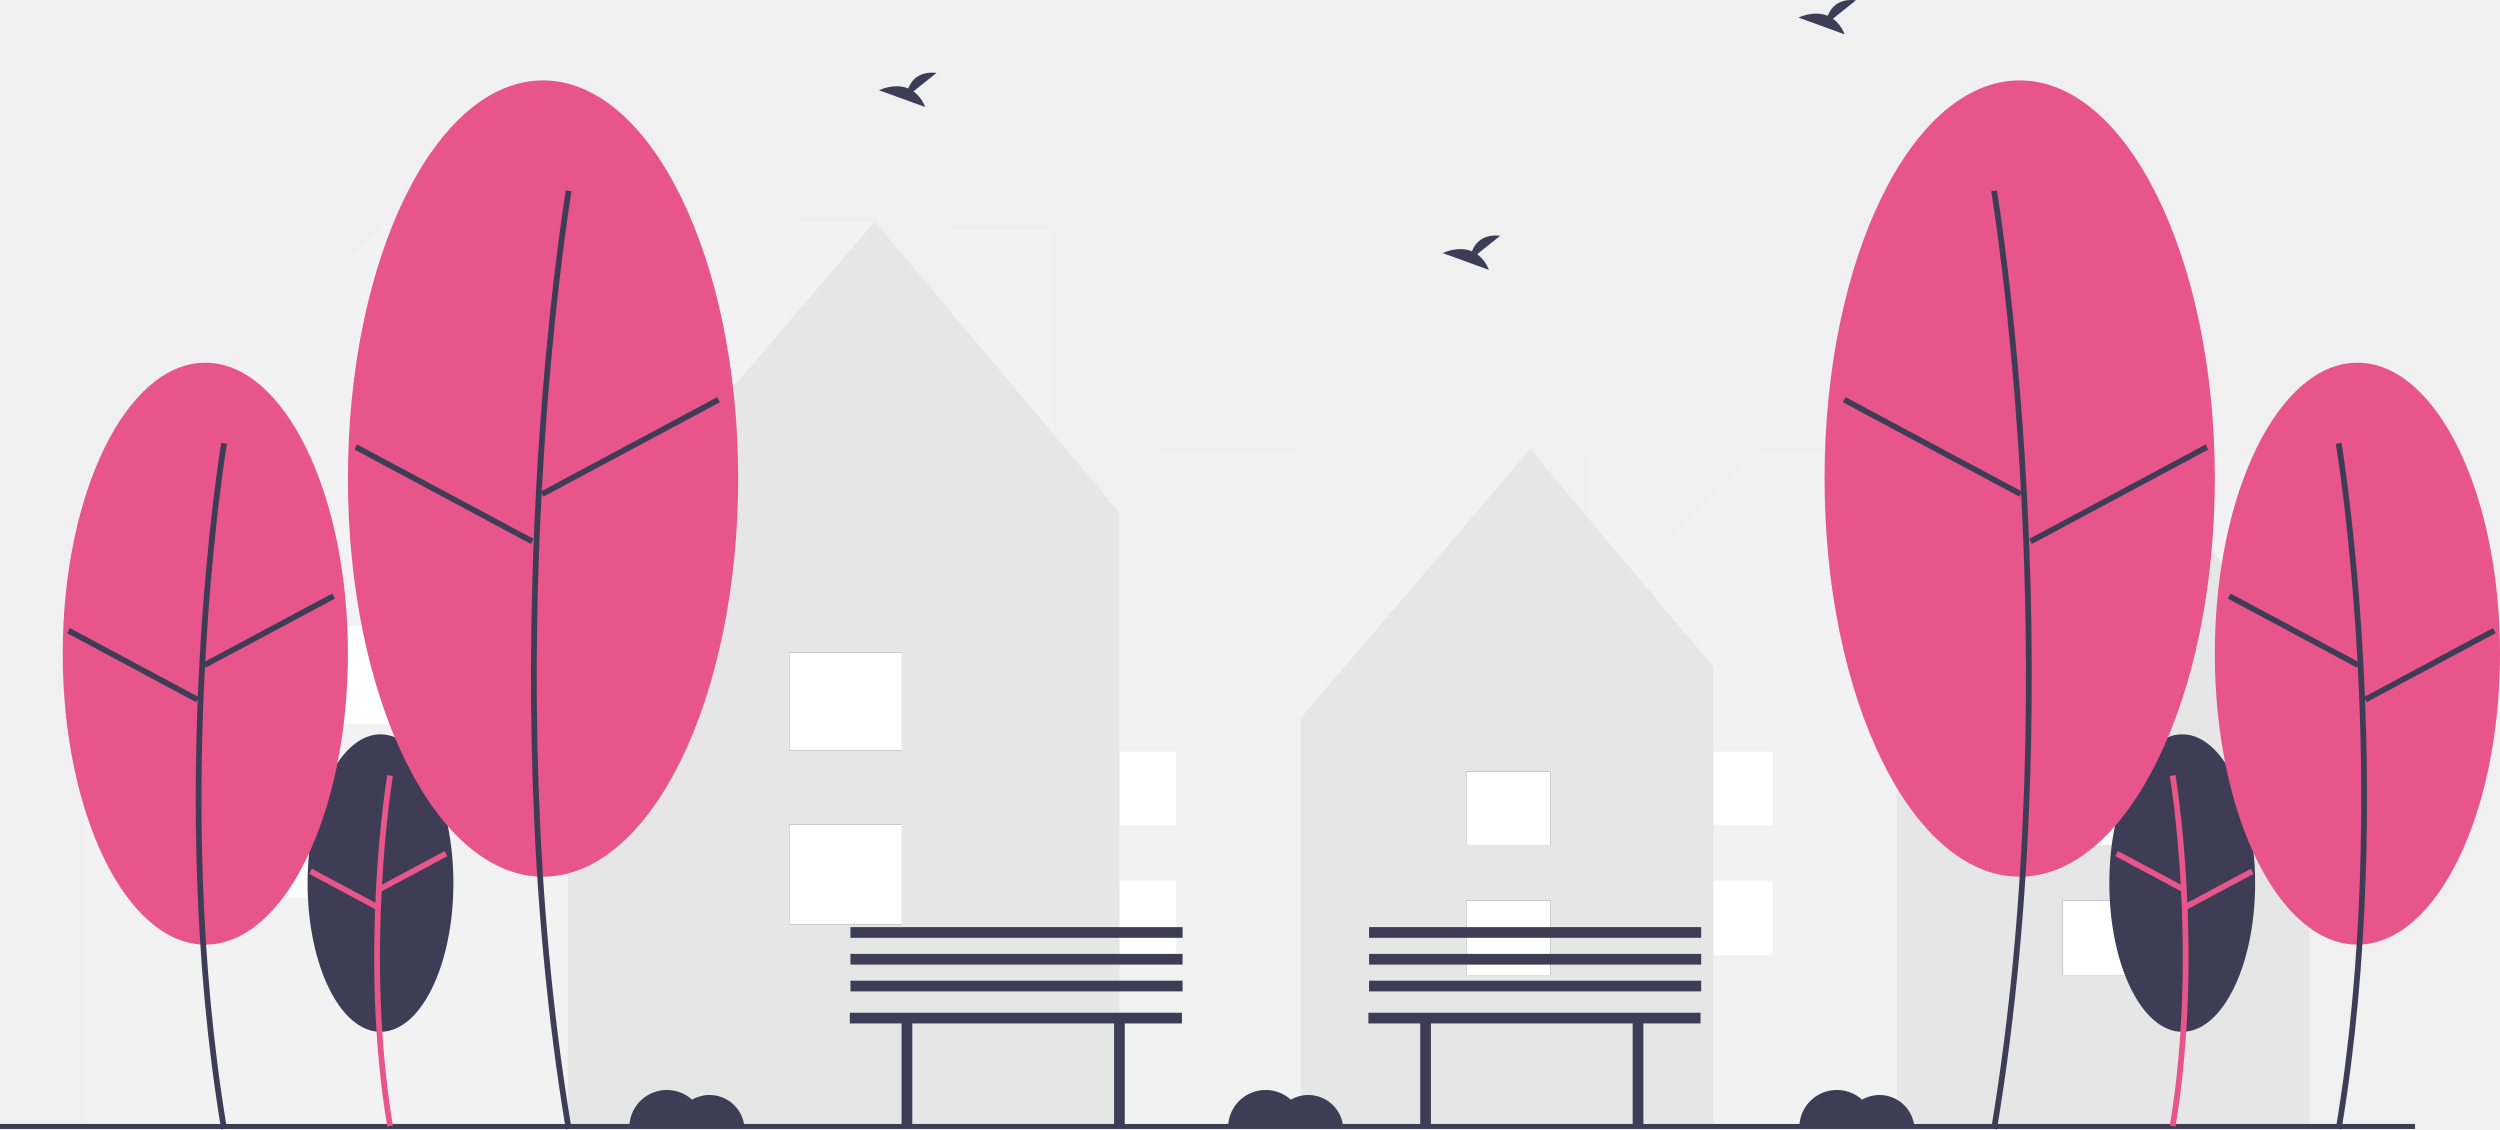
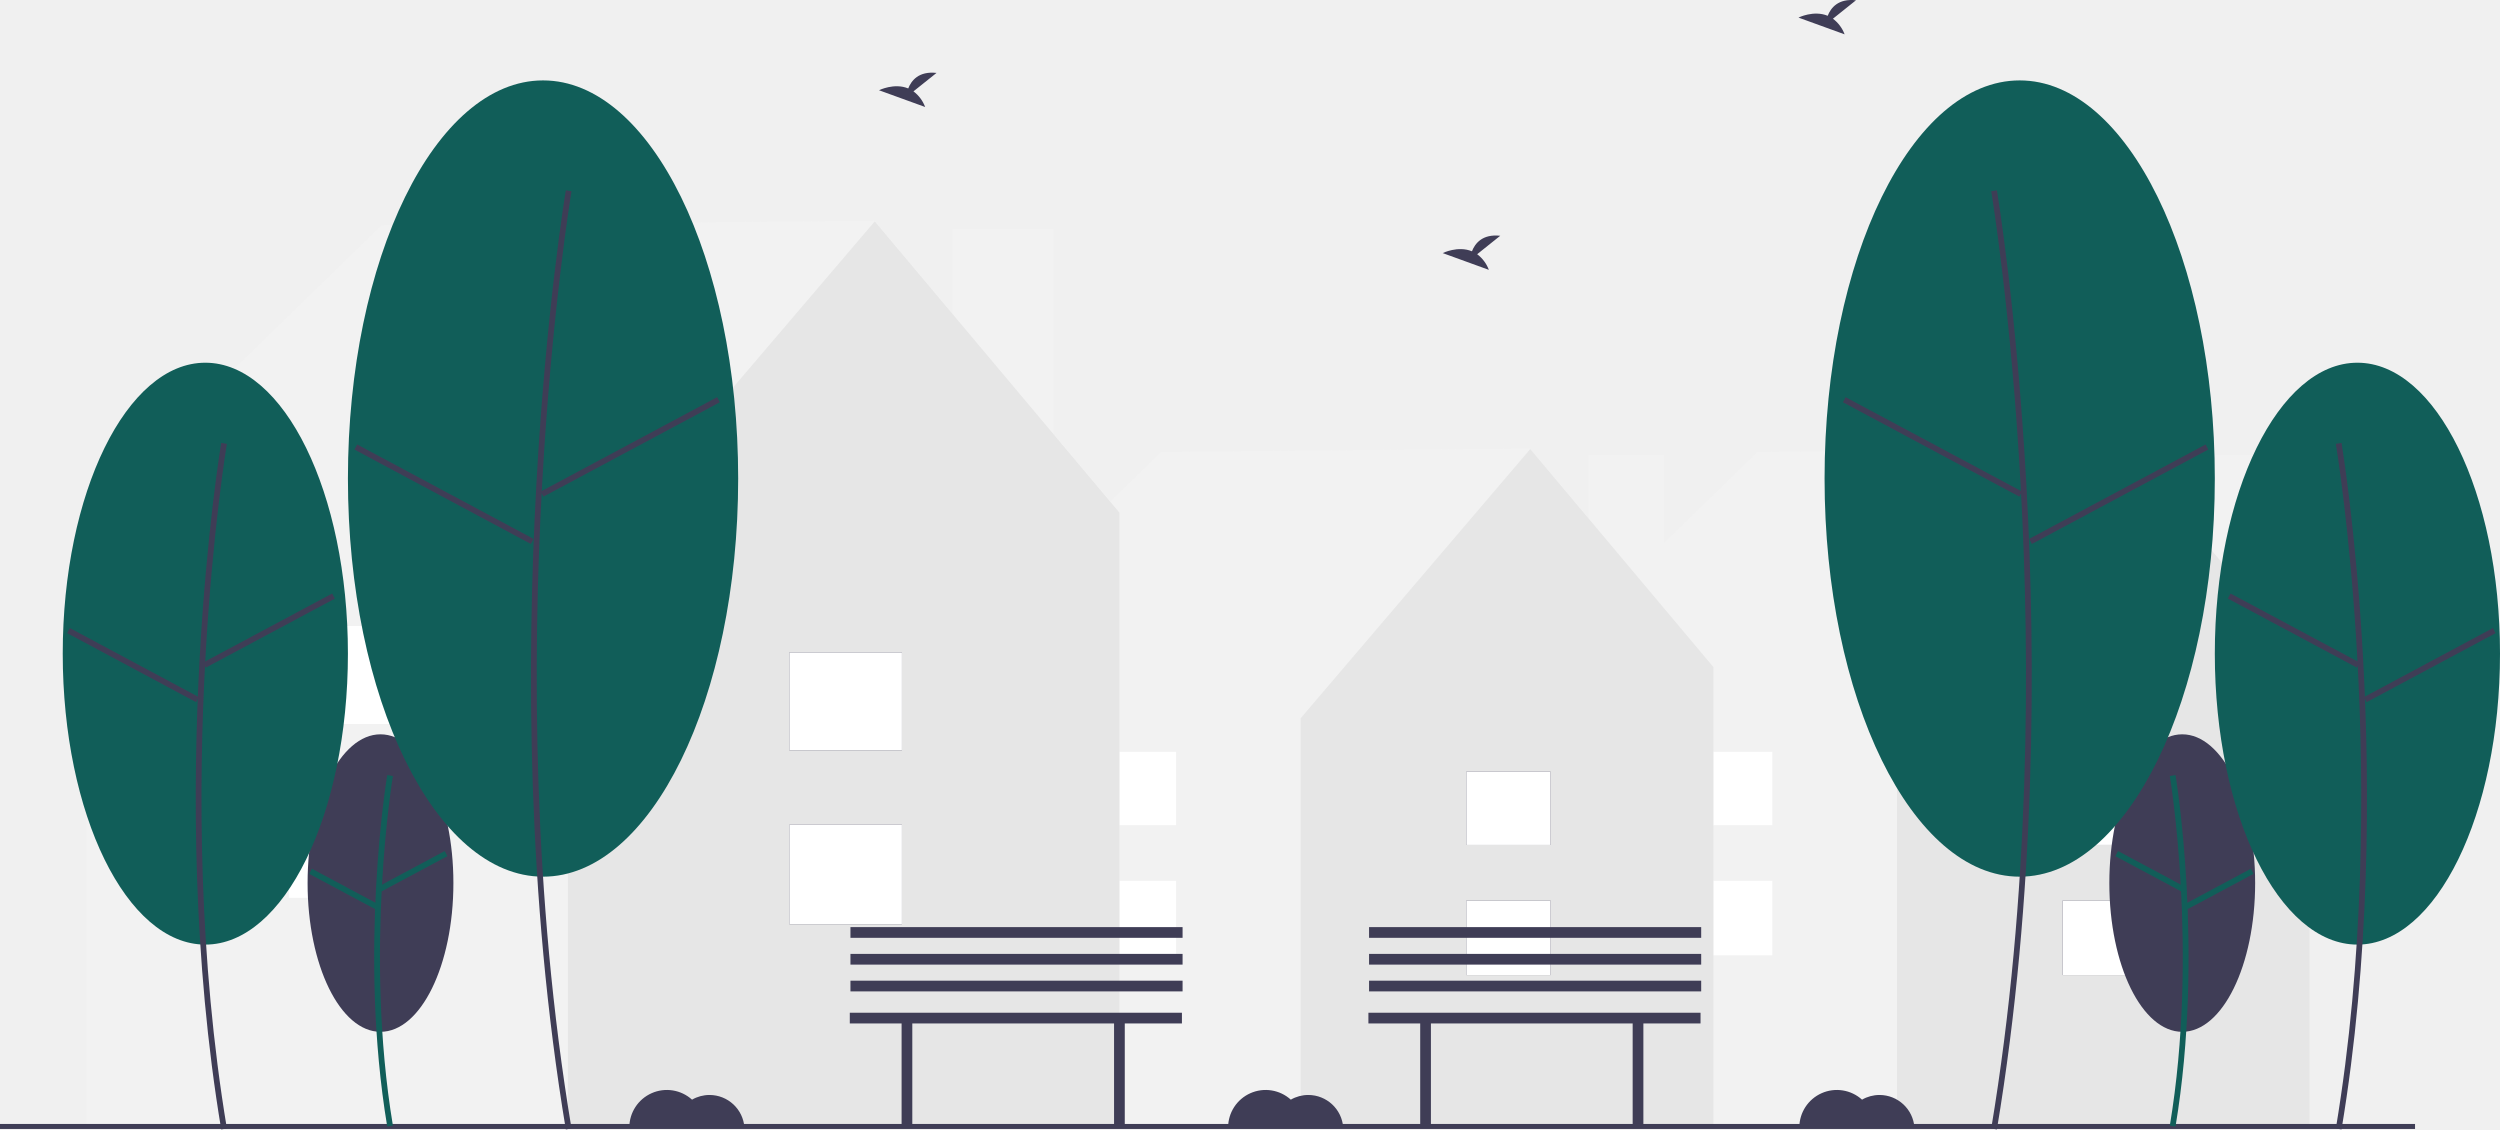
- <svg xmlns="http://www.w3.org/2000/svg" width="997.861" height="450.808" viewBox="0 0 997.861 450.808" data-src="https://cdn.undraw.co/illustration/quiet-street_v45k.svg">
+ <svg xmlns="http://www.w3.org/2000/svg" width="997.861" height="450.808" viewBox="0 0 997.861 450.808" role="img">
  <rect x="871.992" y="181.558" width="30.159" height="104.398" fill="#f2f2f2" />
  <polygon points="922.068 266.317 848.715 179.052 701.475 180.398 612.156 267.396 613.961 268.556 613.316 268.556 613.316 449.513 921.871 449.513 921.871 268.556 922.068 266.317" fill="#f2f2f2" />
  <polygon points="848.792 179.238 757.154 286.674 757.154 449.513 921.871 449.513 921.871 266.236 848.792 179.238" fill="#e6e6e6" />
  <rect x="823.272" y="359.461" width="33.639" height="29.733" fill="#3f3d56" />
  <rect x="823.272" y="307.996" width="33.639" height="29.262" fill="#3f3d56" />
  <rect x="823.272" y="359.461" width="33.639" height="29.733" fill="#fff" />
  <rect x="823.272" y="307.996" width="33.639" height="29.262" fill="#fff" />
  <rect x="673.777" y="351.571" width="33.639" height="29.733" fill="#fff" />
  <rect x="673.777" y="300.106" width="33.639" height="29.262" fill="#fff" />
  <rect x="633.992" y="181.558" width="30.159" height="104.398" fill="#f2f2f2" />
  <polygon points="684.068 266.317 610.715 179.052 463.475 180.398 374.156 267.396 375.961 268.556 375.316 268.556 375.316 449.513 683.871 449.513 683.871 268.556 684.068 266.317" fill="#f2f2f2" />
  <polygon points="610.792 179.238 519.154 286.674 519.154 449.513 683.871 449.513 683.871 266.236 610.792 179.238" fill="#e6e6e6" />
  <rect x="585.272" y="359.461" width="33.639" height="29.733" fill="#3f3d56" />
  <rect x="585.272" y="307.996" width="33.639" height="29.262" fill="#3f3d56" />
  <rect x="585.272" y="359.461" width="33.639" height="29.733" fill="#fff" />
  <rect x="585.272" y="307.996" width="33.639" height="29.262" fill="#fff" />
  <rect x="435.777" y="351.571" width="33.639" height="29.733" fill="#fff" />
  <rect x="435.777" y="300.106" width="33.639" height="29.262" fill="#fff" />
  <rect x="380.154" y="91.46" width="40.3" height="139.501" fill="#f2f2f2" />
  <polygon points="447.068 204.718 349.051 88.112 152.302 89.91 32.951 206.161 35.362 207.711 34.501 207.711 34.501 449.513 446.804 449.513 446.804 207.711 447.068 204.718" fill="#f2f2f2" />
  <polygon points="349.153 88.36 226.702 231.921 226.702 449.513 446.804 449.513 446.804 204.611 349.153 88.36" fill="#e6e6e6" />
  <rect x="315.053" y="329.181" width="44.95" height="39.731" fill="#3f3d56" />
  <rect x="315.053" y="260.412" width="44.95" height="39.101" fill="#3f3d56" />
  <rect x="315.053" y="329.181" width="44.95" height="39.731" fill="#fff" />
  <rect x="315.053" y="260.412" width="44.95" height="39.101" fill="#fff" />
  <rect x="115.29" y="318.639" width="44.95" height="39.731" fill="#fff" />
  <rect x="115.29" y="249.869" width="44.95" height="39.101" fill="#fff" />
  <rect y="448.62" width="963.951" height="2" fill="#3f3d56" />
  <ellipse cx="151.872" cy="352.472" rx="29.099" ry="59.374" fill="#3f3d56" />
-   <path d="M255.629,674.254c-11.655-69.925-.117-139.598.001-140.293l2.267.384c-.117.692-11.588,69.998.001,139.532Z" transform="translate(-101.0694 -224.5959)" fill="#E7558B" />
-   <rect x="251.026" y="571.202" width="29.841" height="2.3" transform="translate(-339.5816 -31.50095) rotate(-28.1416)" fill="#E7558B" />
-   <rect x="237.023" y="564.485" width="2.3" height="29.842" transform="translate(-486.1247 291.3715) rotate(-61.84204)" fill="#E7558B" />
-   <ellipse cx="81.955" cy="260.903" rx="56.915" ry="116.129" fill="#E7558B" />
+   <path d="M255.629,674.254c-11.655-69.925-.117-139.598.001-140.293l2.267.384c-.117.692-11.588,69.998.001,139.532Z" transform="translate(-101.0694 -224.5959)" fill="#115E59" />
+   <rect x="251.026" y="571.202" width="29.841" height="2.3" transform="translate(-339.5816 -31.50095) rotate(-28.1416)" fill="#115E59" />
+   <rect x="237.023" y="564.485" width="2.3" height="29.842" transform="translate(-486.1247 291.3715) rotate(-61.84204)" fill="#115E59" />
+   <ellipse cx="81.955" cy="260.903" rx="56.915" ry="116.129" fill="#115E59" />
  <path d="M189.364,675.404c-22.765-136.585-.23-272.673.001-274.032l2.267.384c-.23,1.355-22.698,137.077.001,273.271Z" transform="translate(-101.0694 -224.5959)" fill="#3f3d56" />
  <rect x="179.276" y="475.125" width="58.368" height="2.3" transform="translate(-301.0624 -69.97216) rotate(-28.1416)" fill="#3f3d56" />
  <rect x="152.989" y="460.889" width="2.3" height="58.368" transform="translate(-451.7425 170.111) rotate(-61.84258)" fill="#3f3d56" />
-   <ellipse cx="216.754" cy="191.008" rx="77.883" ry="158.914" fill="#E7558B" />
+   <ellipse cx="216.754" cy="191.008" rx="77.883" ry="158.914" fill="#115E59" />
  <path d="M326.916,675.404c-31.14-186.837-.314-372.992.001-374.851l2.267.384c-.314,1.855-31.074,187.644.001,374.089Z" transform="translate(-101.0694 -224.5959)" fill="#3f3d56" />
  <rect x="312.694" y="401.831" width="79.871" height="2.3" transform="translate(-249.45 -10.63875) rotate(-28.1416)" fill="#3f3d56" />
  <rect x="277.146" y="381.926" width="2.3" height="79.871" transform="translate(-326.0358 243.5579) rotate(-61.84329)" fill="#3f3d56" />
  <ellipse cx="871.029" cy="352.472" rx="29.099" ry="59.374" fill="#3f3d56" />
-   <path d="M969.412,674.254c11.655-69.925.117-139.598-.001-140.293l-2.267.384c.117.692,11.588,69.998-.001,139.532Z" transform="translate(-101.0694 -224.5959)" fill="#E7558B" />
-   <rect x="957.944" y="557.431" width="2.3" height="29.841" transform="translate(-99.02545 923.5193) rotate(-61.8584)" fill="#E7558B" />
-   <rect x="971.946" y="578.256" width="29.842" height="2.3" transform="translate(-257.6977 309.6834) rotate(-28.15796)" fill="#E7558B" />
-   <ellipse cx="940.946" cy="260.903" rx="56.915" ry="116.129" fill="#E7558B" />
+   <path d="M969.412,674.254c11.655-69.925.117-139.598-.001-140.293l-2.267.384c.117.692,11.588,69.998-.001,139.532Z" transform="translate(-101.0694 -224.5959)" fill="#115E59" />
+   <rect x="957.944" y="557.431" width="2.3" height="29.841" transform="translate(-99.02545 923.5193) rotate(-61.8584)" fill="#115E59" />
+   <rect x="971.946" y="578.256" width="29.842" height="2.3" transform="translate(-257.6977 309.6834) rotate(-28.15796)" fill="#115E59" />
+   <ellipse cx="940.946" cy="260.903" rx="56.915" ry="116.129" fill="#115E59" />
  <path d="M1035.676,675.404c22.765-136.585.23-272.673-.001-274.032l-2.267.384c.23,1.355,22.698,137.077-.001,273.271Z" transform="translate(-101.0694 -224.5959)" fill="#3f3d56" />
  <rect x="1015.43" y="447.091" width="2.3" height="58.368" transform="translate(16.06635 923.4476) rotate(-61.8584)" fill="#3f3d56" />
  <rect x="1041.717" y="488.923" width="58.368" height="2.3" transform="translate(-205.5961 338.7557) rotate(-28.15742)" fill="#3f3d56" />
-   <ellipse cx="806.148" cy="191.008" rx="77.883" ry="158.914" fill="#E7558B" />
+   <ellipse cx="806.148" cy="191.008" rx="77.883" ry="158.914" fill="#115E59" />
  <path d="M898.124,675.404c31.14-186.837.314-372.992-.001-374.851l-2.267.384c.314,1.855,31.074,187.644-.001,374.089Z" transform="translate(-101.0694 -224.5959)" fill="#3f3d56" />
  <rect x="871.261" y="363.045" width="2.3" height="79.871" transform="translate(4.52428 757.5963) rotate(-61.8584)" fill="#3f3d56" />
  <rect x="906.809" y="420.712" width="79.871" height="2.3" transform="translate(-188.1019 272.0814) rotate(-28.15671)" fill="#3f3d56" />
  <path d="M690.674,326.062l9.206-7.363c-7.151-.789-10.09,3.111-11.292,6.198-5.587-2.32-11.669.72-11.669.72l18.419,6.687A13.938,13.938,0,0,0,690.674,326.062Z" transform="translate(-101.0694 -224.5959)" fill="#3f3d56" />
  <path d="M465.674,261.062l9.206-7.363c-7.151-.789-10.09,3.111-11.292,6.198-5.587-2.32-11.669.72-11.669.72l18.419,6.687A13.938,13.938,0,0,0,465.674,261.062Z" transform="translate(-101.0694 -224.5959)" fill="#3f3d56" />
  <path d="M832.674,232.062l9.206-7.363c-7.151-.789-10.09,3.111-11.292,6.198-5.587-2.32-11.669.72-11.669.72l18.419,6.687A13.938,13.938,0,0,0,832.674,232.062Z" transform="translate(-101.0694 -224.5959)" fill="#3f3d56" />
  <path d="M851.26,661.648a13.918,13.918,0,0,0-6.97,1.87A14.982,14.982,0,0,0,819.26,674.648h45.95A13.99,13.99,0,0,0,851.26,661.648Z" transform="translate(-101.0694 -224.5959)" fill="#3f3d56" />
  <path d="M384.26,661.648a13.918,13.918,0,0,0-6.97,1.87A14.982,14.982,0,0,0,352.26,674.648h45.95A13.99,13.99,0,0,0,384.26,661.648Z" transform="translate(-101.0694 -224.5959)" fill="#3f3d56" />
  <path d="M623.26,661.648a13.918,13.918,0,0,0-6.97,1.87A14.982,14.982,0,0,0,591.26,674.648h45.95A13.99,13.99,0,0,0,623.26,661.648Z" transform="translate(-101.0694 -224.5959)" fill="#3f3d56" />
  <polygon points="471.759 404.228 339.191 404.228 339.191 408.504 359.866 408.504 359.866 449.13 364.142 449.13 364.142 408.504 444.669 408.504 444.669 449.13 448.946 449.13 448.946 408.504 471.759 408.504 471.759 404.228" fill="#3f3d56" />
  <rect x="339.452" y="391.434" width="132.568" height="4.276" fill="#3f3d56" />
  <rect x="339.452" y="380.743" width="132.568" height="4.276" fill="#3f3d56" />
  <rect x="339.452" y="370.052" width="132.568" height="4.276" fill="#3f3d56" />
  <polygon points="678.759 404.228 546.191 404.228 546.191 408.504 566.866 408.504 566.866 449.13 571.142 449.13 571.142 408.504 651.669 408.504 651.669 449.13 655.946 449.13 655.946 408.504 678.759 408.504 678.759 404.228" fill="#3f3d56" />
  <rect x="546.452" y="391.434" width="132.568" height="4.276" fill="#3f3d56" />
  <rect x="546.452" y="380.743" width="132.568" height="4.276" fill="#3f3d56" />
  <rect x="546.452" y="370.052" width="132.568" height="4.276" fill="#3f3d56" />
</svg>
